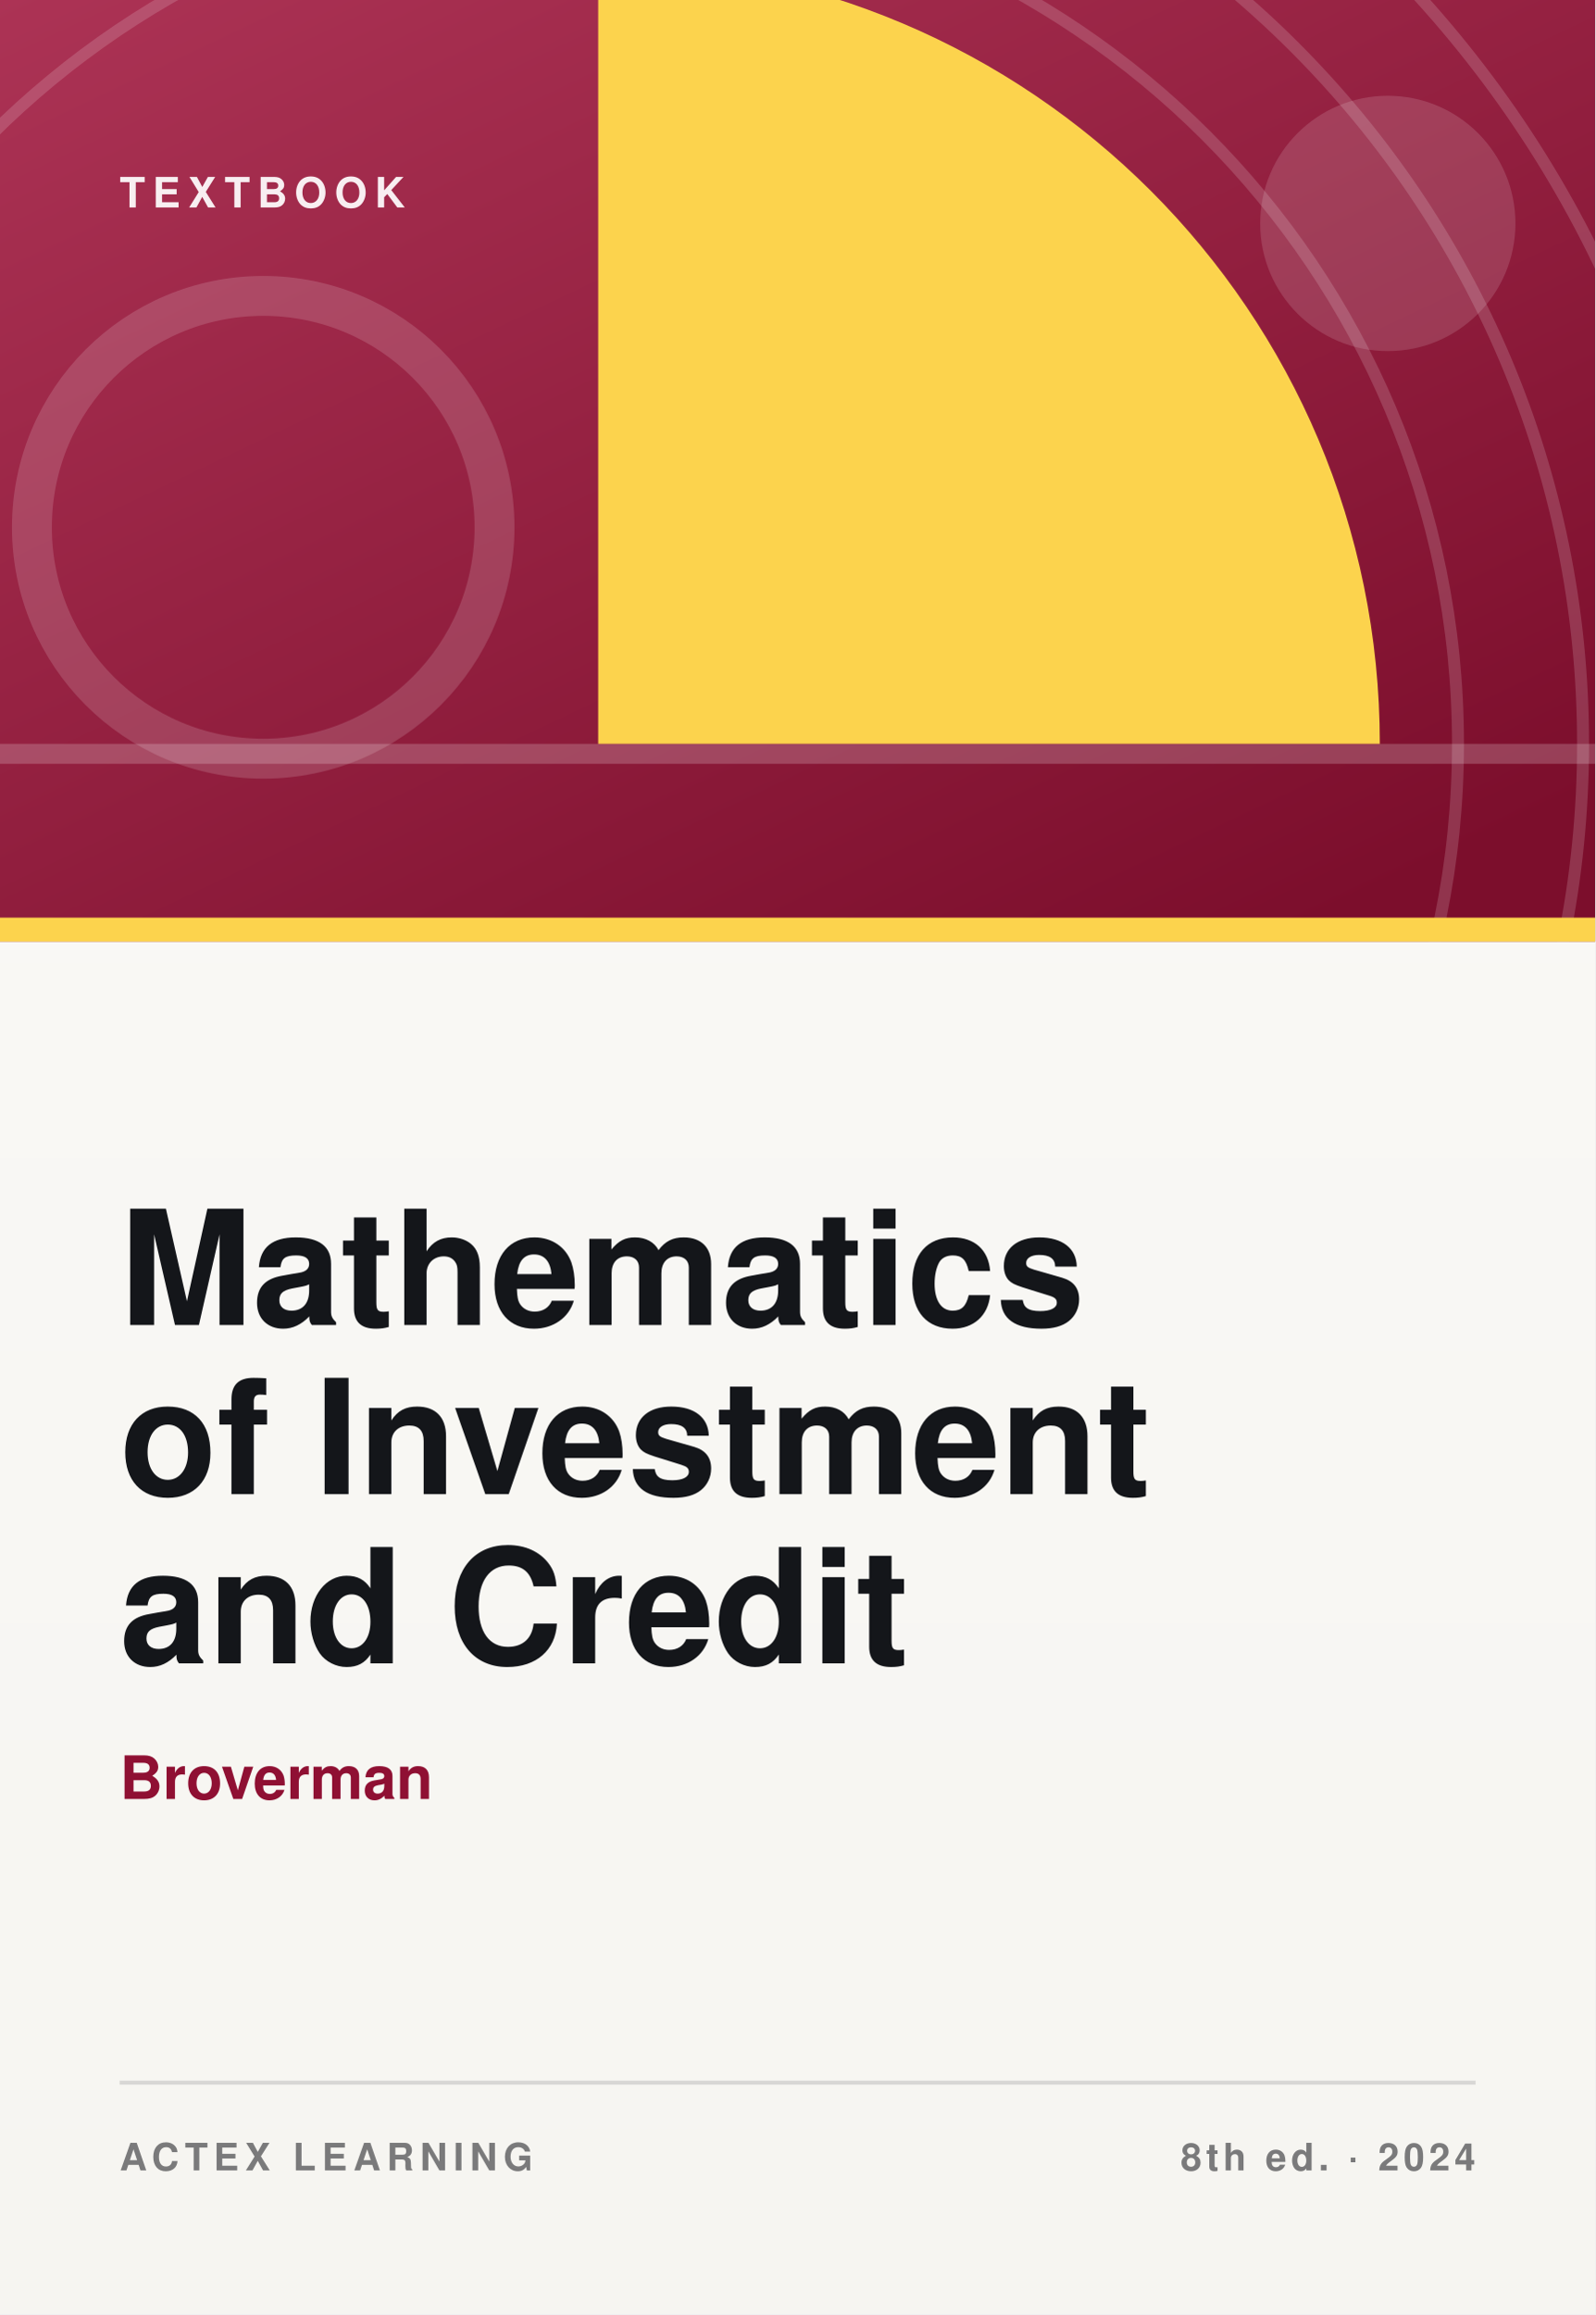
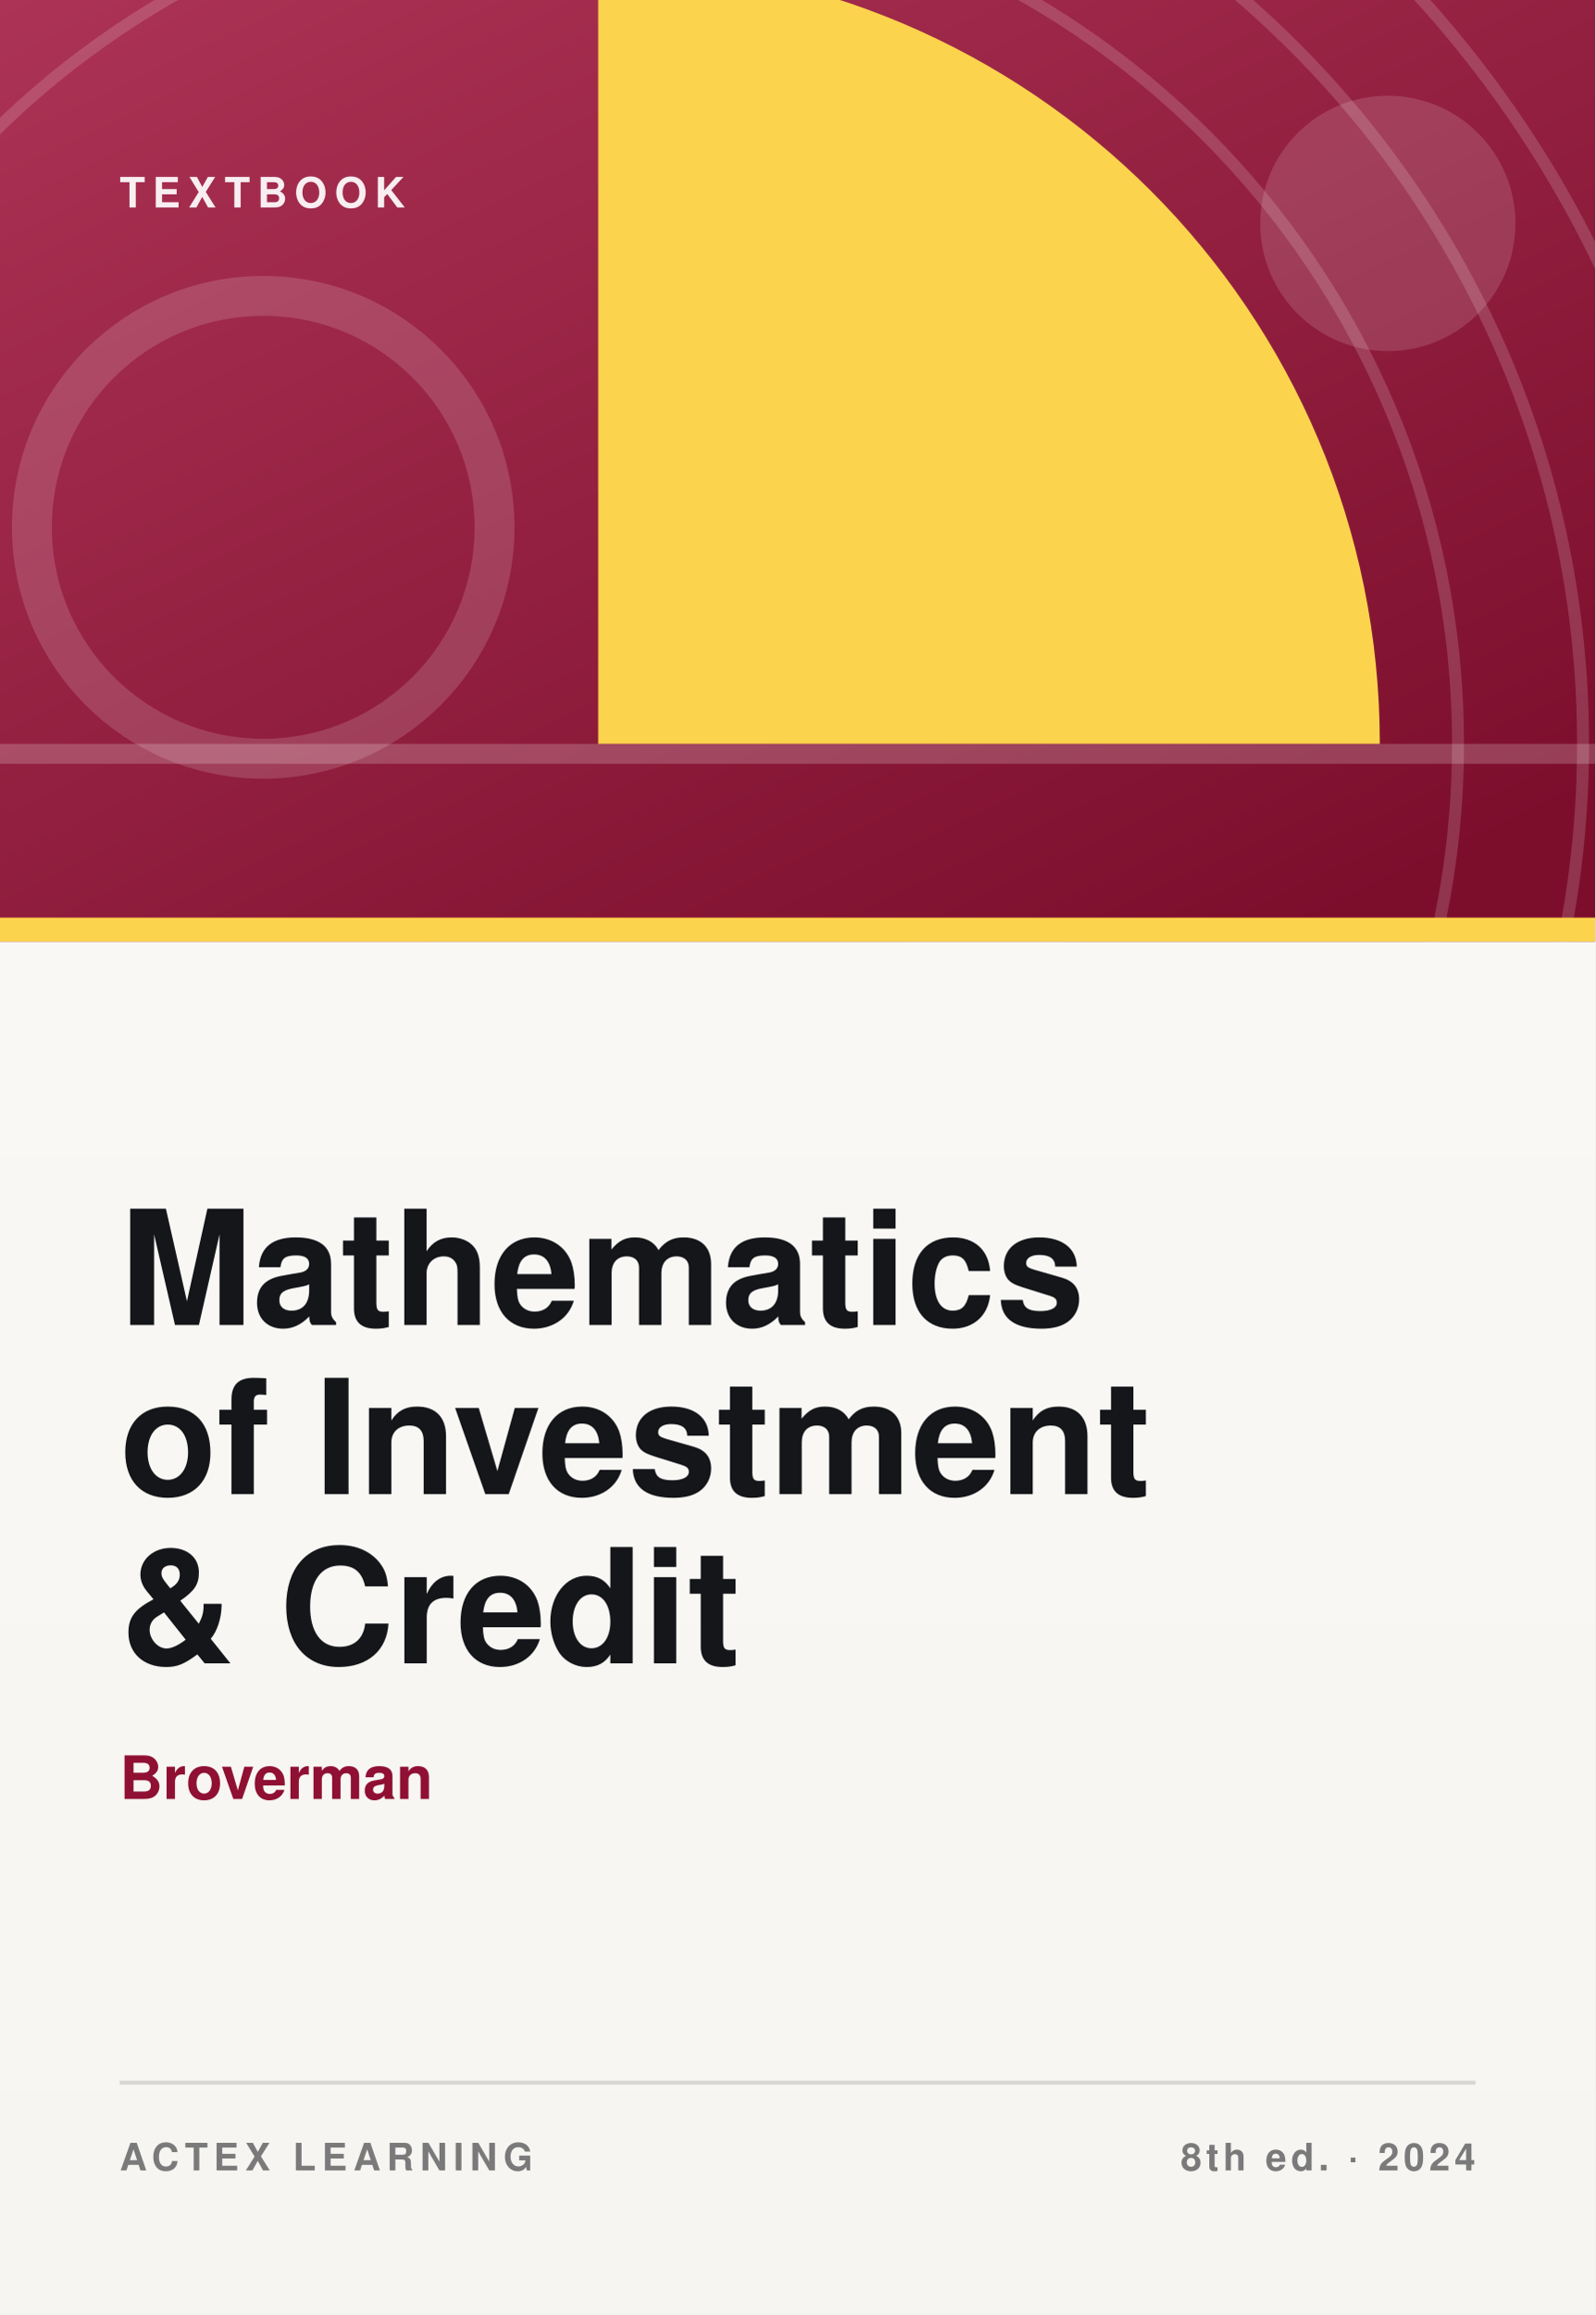
- <svg xmlns="http://www.w3.org/2000/svg" viewBox="0 0 400 580" width="400" height="580" role="img" aria-label="Cover of Mathematics of Investment and Credit — Broverman — 2024">
+ <svg xmlns="http://www.w3.org/2000/svg" viewBox="0 0 400 580" width="400" height="580" role="img" aria-label="Cover of Mathematics of Investment &amp; Credit — Broverman — 2024">
  <defs>
-     <linearGradient id="band-905263a" x1="0" y1="0" x2="0.8" y2="1">
+     <linearGradient id="band-2dd575e" x1="0" y1="0" x2="0.8" y2="1">
      <stop offset="0" stop-color="#ac3355" />
      <stop offset="1" stop-color="#7c0e2c" />
    </linearGradient>
-     <linearGradient id="paper-905263a" x1="0" y1="0" x2="0" y2="1">
+     <linearGradient id="paper-2dd575e" x1="0" y1="0" x2="0" y2="1">
      <stop offset="0" stop-color="#fbfaf7" />
      <stop offset="1" stop-color="#f6f5f1" />
    </linearGradient>
-     <clipPath id="crop-905263a">
+     <clipPath id="crop-2dd575e">
      <rect x="0" y="0" width="400" height="236" />
    </clipPath>
  </defs>
-   <rect x="0" y="0" width="400" height="580" fill="url(#paper-905263a)" />
-   <g clip-path="url(#crop-905263a)">
-     <rect x="0" y="0" width="400" height="236" fill="url(#band-905263a)" />
+   <rect x="0" y="0" width="400" height="580" fill="url(#paper-2dd575e)" />
+   <g clip-path="url(#crop-2dd575e)">
+     <rect x="0" y="0" width="400" height="236" fill="url(#band-2dd575e)" />
    <circle cx="66" cy="132.16" r="58" fill="none" stroke="#ffffff" stroke-width="10" opacity="0.15" />
    <rect x="0" y="186.44" width="400" height="5" fill="#ffffff" opacity="0.2" />
    <path d="M 150 186.44 L 346 186.44 A 196 196 0 0 0 150 -9.56 Z" fill="#fcd34d" />
    <circle cx="150" cy="186.44" r="215.6" fill="none" stroke="#ffffff" stroke-width="3" opacity="0.16" />
    <circle cx="150" cy="186.44" r="246.96" fill="none" stroke="#ffffff" stroke-width="3" opacity="0.16" />
    <circle cx="150" cy="186.44" r="278.32" fill="none" stroke="#ffffff" stroke-width="3" opacity="0.16" />
    <circle cx="348" cy="56" r="32" fill="#ffffff" opacity="0.14" />
  </g>
  <rect x="0" y="230" width="400" height="6" fill="#fcd34d" />
  <text x="30" y="52" font-family="'Helvetica Neue', Helvetica, Arial, sans-serif" font-size="10.5" font-weight="700" fill="#ffffff" text-anchor="start" letter-spacing="1.9" opacity="0.92">TEXTBOOK</text>
  <text x="30" y="332.1" font-family="'Helvetica Neue', Helvetica, Arial, sans-serif" font-size="40" font-weight="700" fill="#14161a" text-anchor="start">Mathematics</text>
  <text x="30" y="374.5" font-family="'Helvetica Neue', Helvetica, Arial, sans-serif" font-size="40" font-weight="700" fill="#14161a" text-anchor="start">of Investment</text>
-   <text x="30" y="416.9" font-family="'Helvetica Neue', Helvetica, Arial, sans-serif" font-size="40" font-weight="700" fill="#14161a" text-anchor="start">and Credit</text>
+   <text x="30" y="416.9" font-family="'Helvetica Neue', Helvetica, Arial, sans-serif" font-size="40" font-weight="700" fill="#14161a" text-anchor="start">&amp; Credit</text>
  <text x="30" y="450.9" font-family="'Helvetica Neue', Helvetica, Arial, sans-serif" font-size="15" font-weight="600" fill="#8f1033" text-anchor="start">Broverman</text>
  <line x1="30" y1="522" x2="370" y2="522" stroke="#14161a" stroke-width="1" opacity="0.14" />
  <text x="30" y="544" font-family="'Helvetica Neue', Helvetica, Arial, sans-serif" font-size="9.5" font-weight="700" fill="#7a7a7b" text-anchor="start" letter-spacing="1.5">ACTEX LEARNING</text>
  <text x="370" y="544" font-family="'Helvetica Neue', Helvetica, Arial, sans-serif" font-size="9.5" font-weight="600" fill="#7a7a7b" text-anchor="end" letter-spacing="1.1">8th ed. · 2024</text>
</svg>
